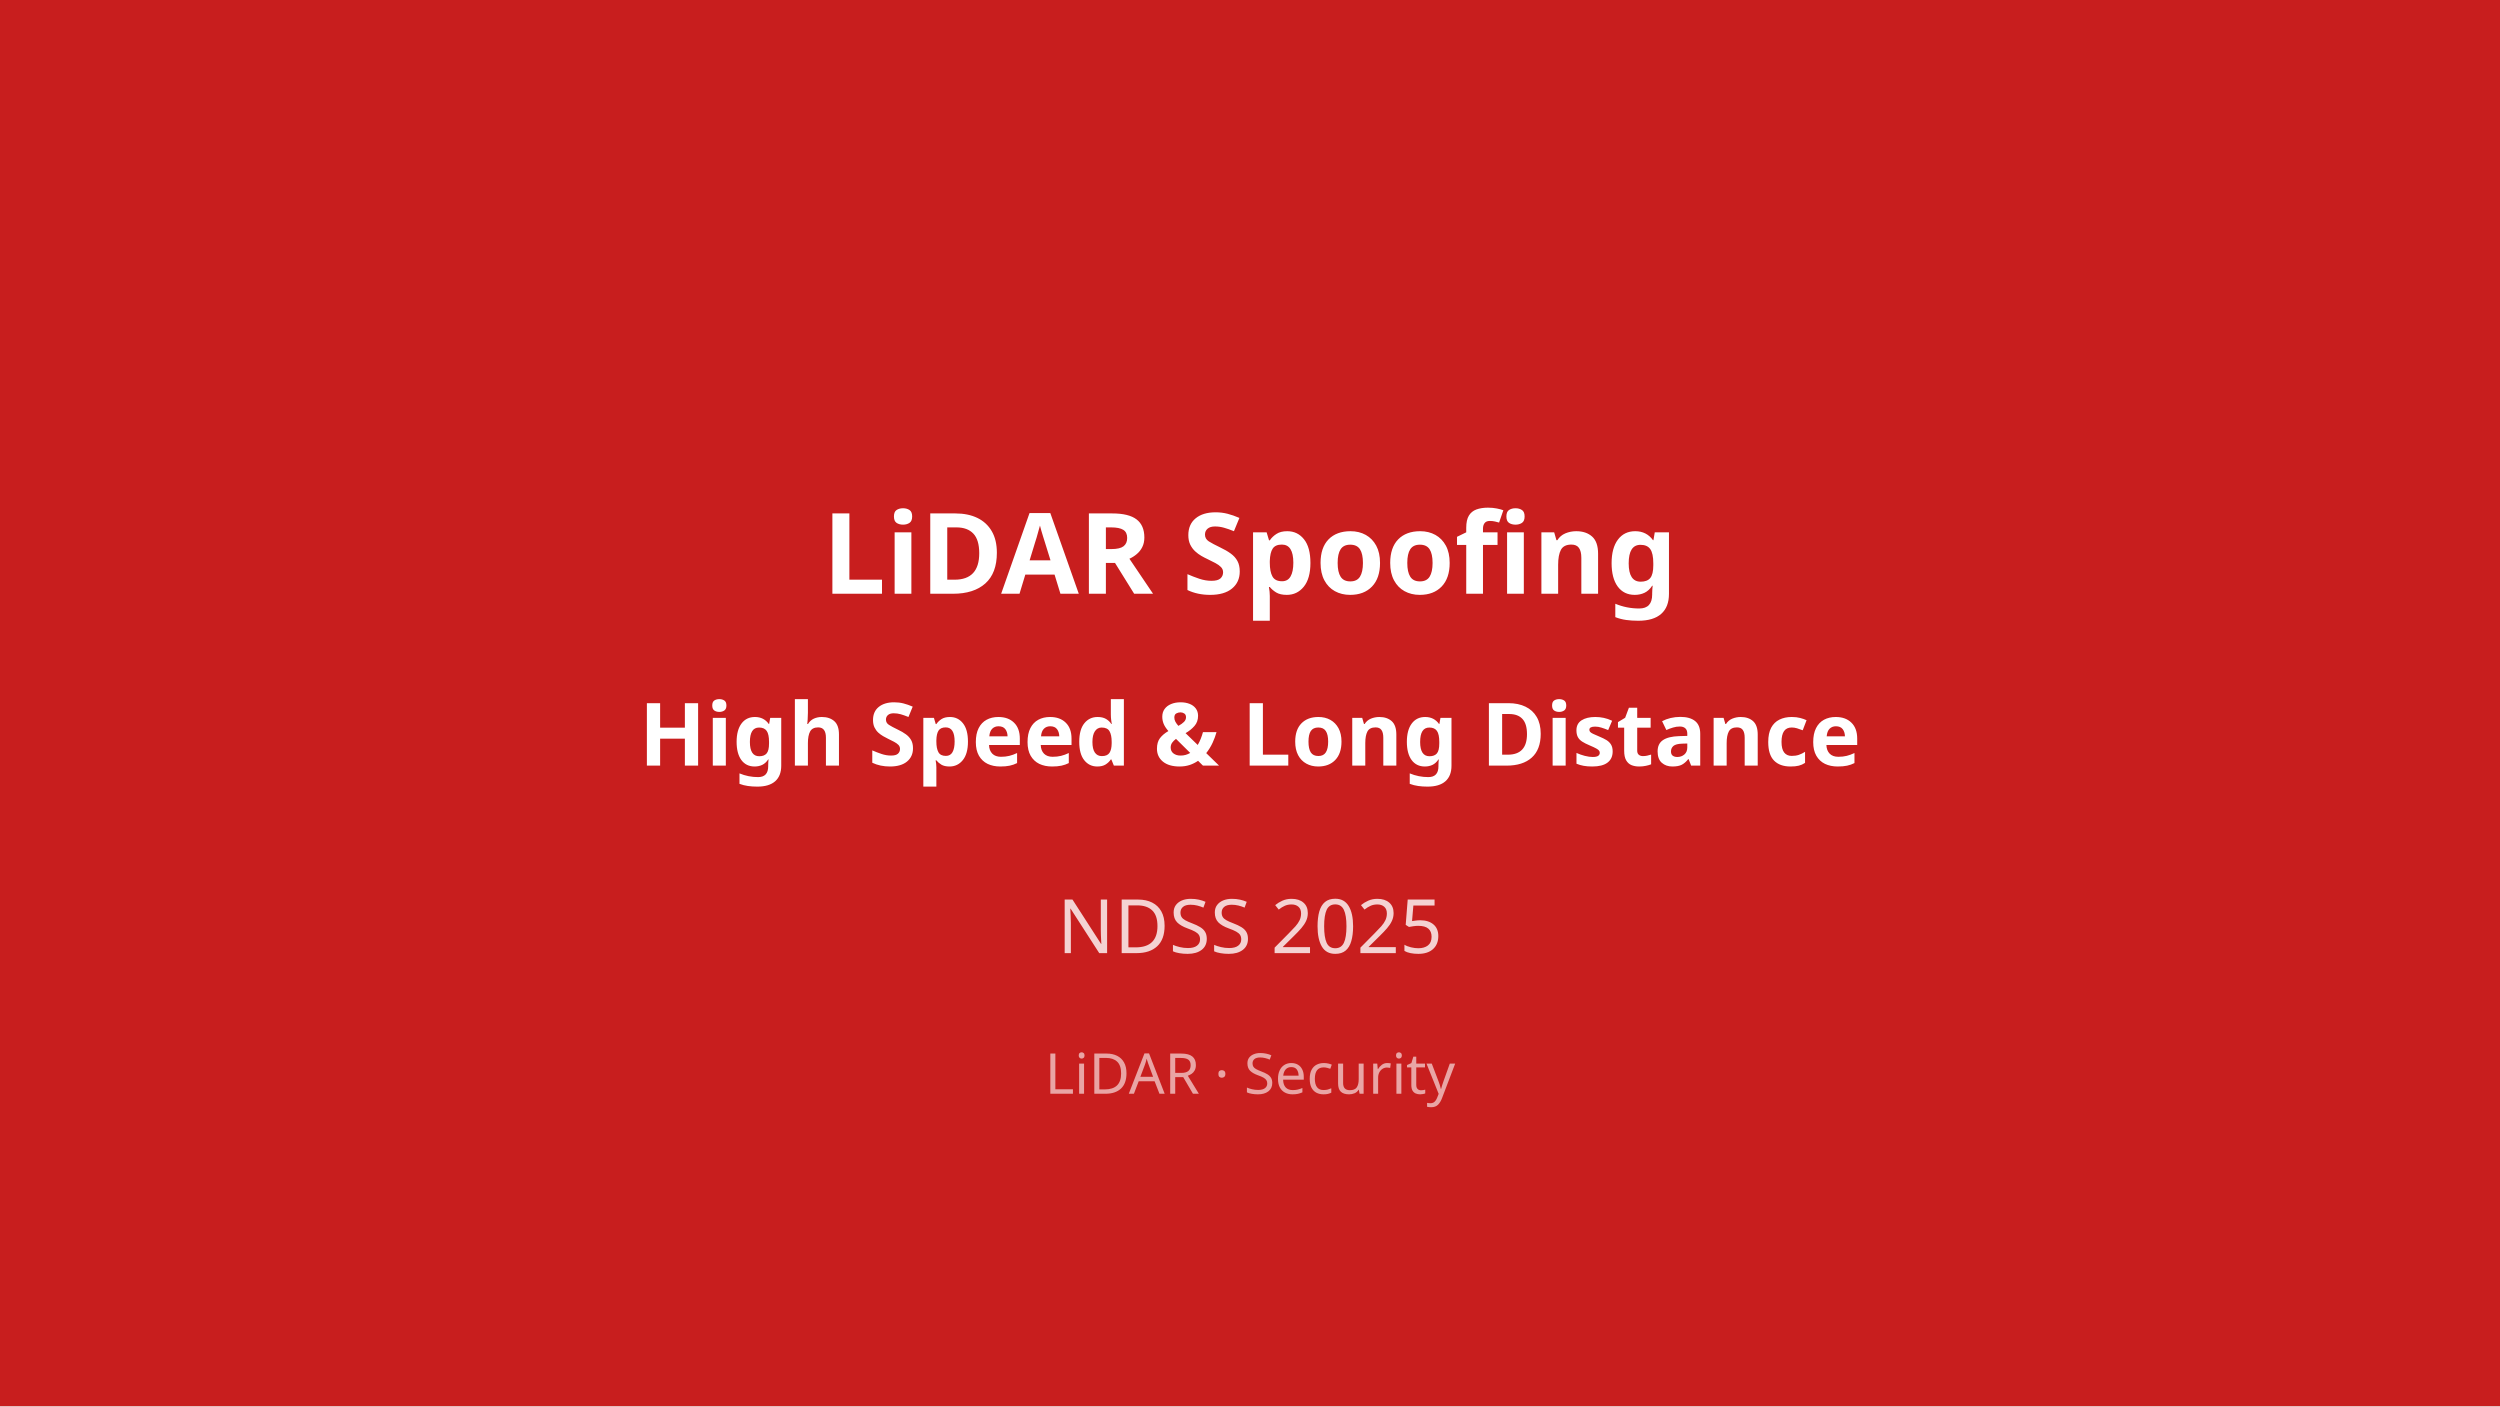
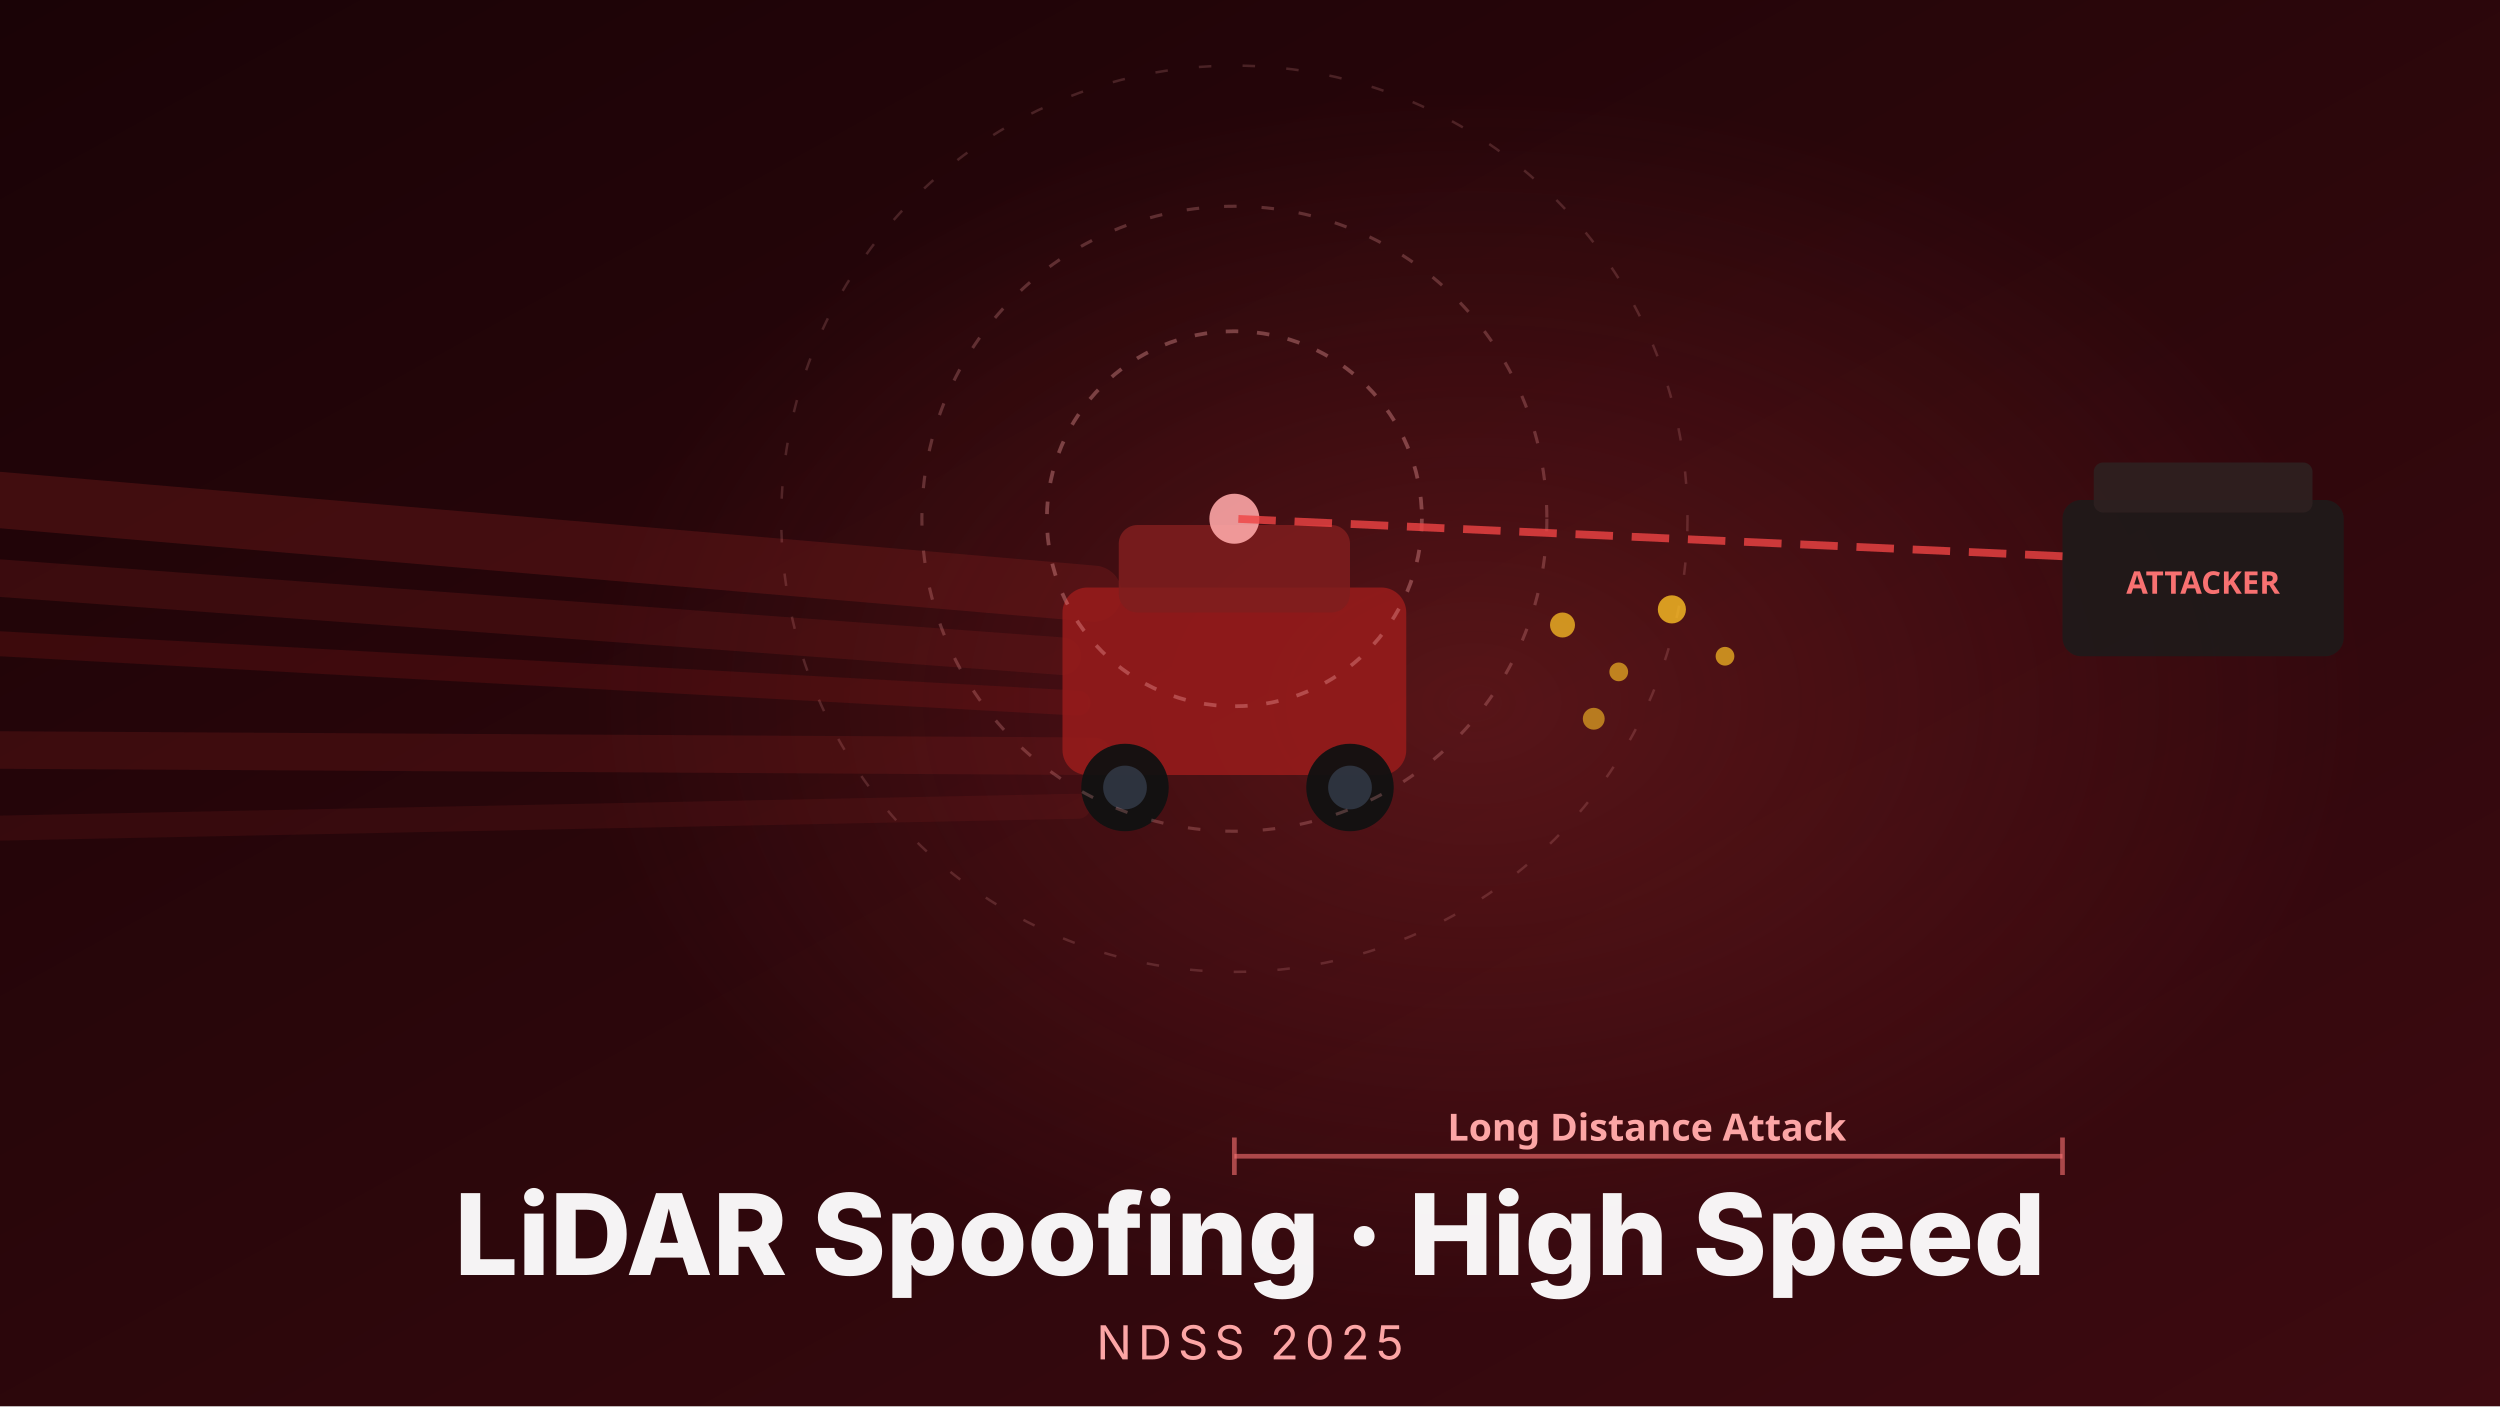
<svg xmlns="http://www.w3.org/2000/svg" width="800" height="450" viewBox="0 0 800 450">
-   <rect width="800" height="450" fill="#c81e1e" />
-   <text x="400" y="190" font-family="sans-serif" font-size="36" font-weight="bold" fill="white" text-anchor="middle">LiDAR Spoofing</text>
-   <text x="400" y="245" font-family="sans-serif" font-size="28" font-weight="bold" fill="white" text-anchor="middle">High Speed &amp; Long Distance</text>
-   <text x="400" y="305" font-family="sans-serif" font-size="24" fill="rgba(255,255,255,0.8)" text-anchor="middle">NDSS 2025</text>
-   <text x="400" y="350" font-family="sans-serif" font-size="18" fill="rgba(255,255,255,0.6)" text-anchor="middle">LiDAR · Security</text>
+   <defs>
+     <linearGradient id="bg" x1="0%" y1="0%" x2="100%" y2="100%">
+       <stop offset="0%" stop-color="#1a0306" />
+       <stop offset="100%" stop-color="#3d0a10" />
+     </linearGradient>
+     <radialGradient id="glow" cx="55%" cy="50%" r="45%">
+       <stop offset="0%" stop-color="#ef4444" stop-opacity="0.22" />
+       <stop offset="100%" stop-color="#ef4444" stop-opacity="0" />
+     </radialGradient>
+     <radialGradient id="sensor" cx="50%" cy="50%" r="50%">
+       <stop offset="0%" stop-color="#f87171" stop-opacity="0.35" />
+       <stop offset="100%" stop-color="#f87171" stop-opacity="0" />
+     </radialGradient>
+   </defs>
+   <rect width="800" height="450" fill="url(#bg)" />
+   <ellipse cx="440" cy="225" rx="320" ry="220" fill="url(#glow)" />
+   <line x1="0" y1="160" x2="350" y2="190" stroke="#7f1d1d" stroke-width="18" opacity="0.35" stroke-linecap="round" />
+   <line x1="0" y1="185" x2="340" y2="210" stroke="#7f1d1d" stroke-width="12" opacity="0.28" stroke-linecap="round" />
+   <line x1="0" y1="206" x2="345" y2="225" stroke="#991b1b" stroke-width="8" opacity="0.22" stroke-linecap="round" />
+   <line x1="0" y1="240" x2="350" y2="242" stroke="#7f1d1d" stroke-width="12" opacity="0.28" stroke-linecap="round" />
+   <line x1="0" y1="265" x2="345" y2="258" stroke="#7f1d1d" stroke-width="8" opacity="0.2" stroke-linecap="round" />
+   <rect x="340" y="188" width="110" height="60" rx="8" fill="#991b1b" opacity="0.85" />
+   <rect x="358" y="168" width="74" height="28" rx="6" fill="#7f1d1d" opacity="0.85" />
+   <circle cx="360" cy="252" r="14" fill="#111" opacity="0.95" />
+   <circle cx="360" cy="252" r="7" fill="#374151" opacity="0.7" />
+   <circle cx="432" cy="252" r="14" fill="#111" opacity="0.95" />
+   <circle cx="432" cy="252" r="7" fill="#374151" opacity="0.7" />
+   <circle cx="395" cy="166" r="8" fill="#fca5a5" opacity="0.9" />
+   <circle cx="395" cy="166" r="60" fill="none" stroke="#fca5a5" stroke-width="1.2" opacity="0.35" stroke-dasharray="4 6" />
+   <circle cx="395" cy="166" r="100" fill="none" stroke="#fca5a5" stroke-width="1" opacity="0.25" stroke-dasharray="4 8" />
+   <circle cx="395" cy="166" r="145" fill="none" stroke="#fca5a5" stroke-width="0.8" opacity="0.18" stroke-dasharray="4 10" />
+   <rect x="660" y="160" width="90" height="50" rx="6" fill="#1e1a1a" opacity="0.9" />
+   <rect x="670" y="148" width="70" height="16" rx="3" fill="#2d2020" opacity="0.9" />
+   <text x="705" y="190" font-family="system-ui,sans-serif" font-size="10" font-weight="700" fill="#f87171" text-anchor="middle">ATTACKER</text>
+   <line x1="660" y1="178" x2="395" y2="166" stroke="#ef4444" stroke-width="2.5" stroke-dasharray="12 6" opacity="0.8" />
+   <circle cx="500" cy="200" r="4" fill="#fbbf24" opacity="0.75" />
+   <circle cx="518" cy="215" r="3" fill="#fbbf24" opacity="0.65" />
+   <circle cx="535" cy="195" r="4.5" fill="#fbbf24" opacity="0.8" />
+   <circle cx="552" cy="210" r="3" fill="#fbbf24" opacity="0.7" />
+   <circle cx="510" cy="230" r="3.5" fill="#fbbf24" opacity="0.6" />
+   <line x1="395" y1="370" x2="660" y2="370" stroke="#f87171" stroke-width="1.5" opacity="0.6" />
+   <line x1="395" y1="364" x2="395" y2="376" stroke="#f87171" stroke-width="1.5" opacity="0.6" />
+   <line x1="660" y1="364" x2="660" y2="376" stroke="#f87171" stroke-width="1.5" opacity="0.6" />
+   <text x="527" y="365" font-family="system-ui,sans-serif" font-size="12" font-weight="700" fill="#fca5a5" text-anchor="middle">Long Distance Attack</text>
+   <text x="400" y="408" font-family="system-ui,-apple-system,sans-serif" font-size="36" font-weight="800" fill="white" text-anchor="middle" opacity="0.95">LiDAR Spoofing · High Speed</text>
+   <text x="400" y="435" font-family="system-ui,-apple-system,sans-serif" font-size="15" fill="#fca5a5" text-anchor="middle" letter-spacing="2">NDSS 2025</text>
</svg>
